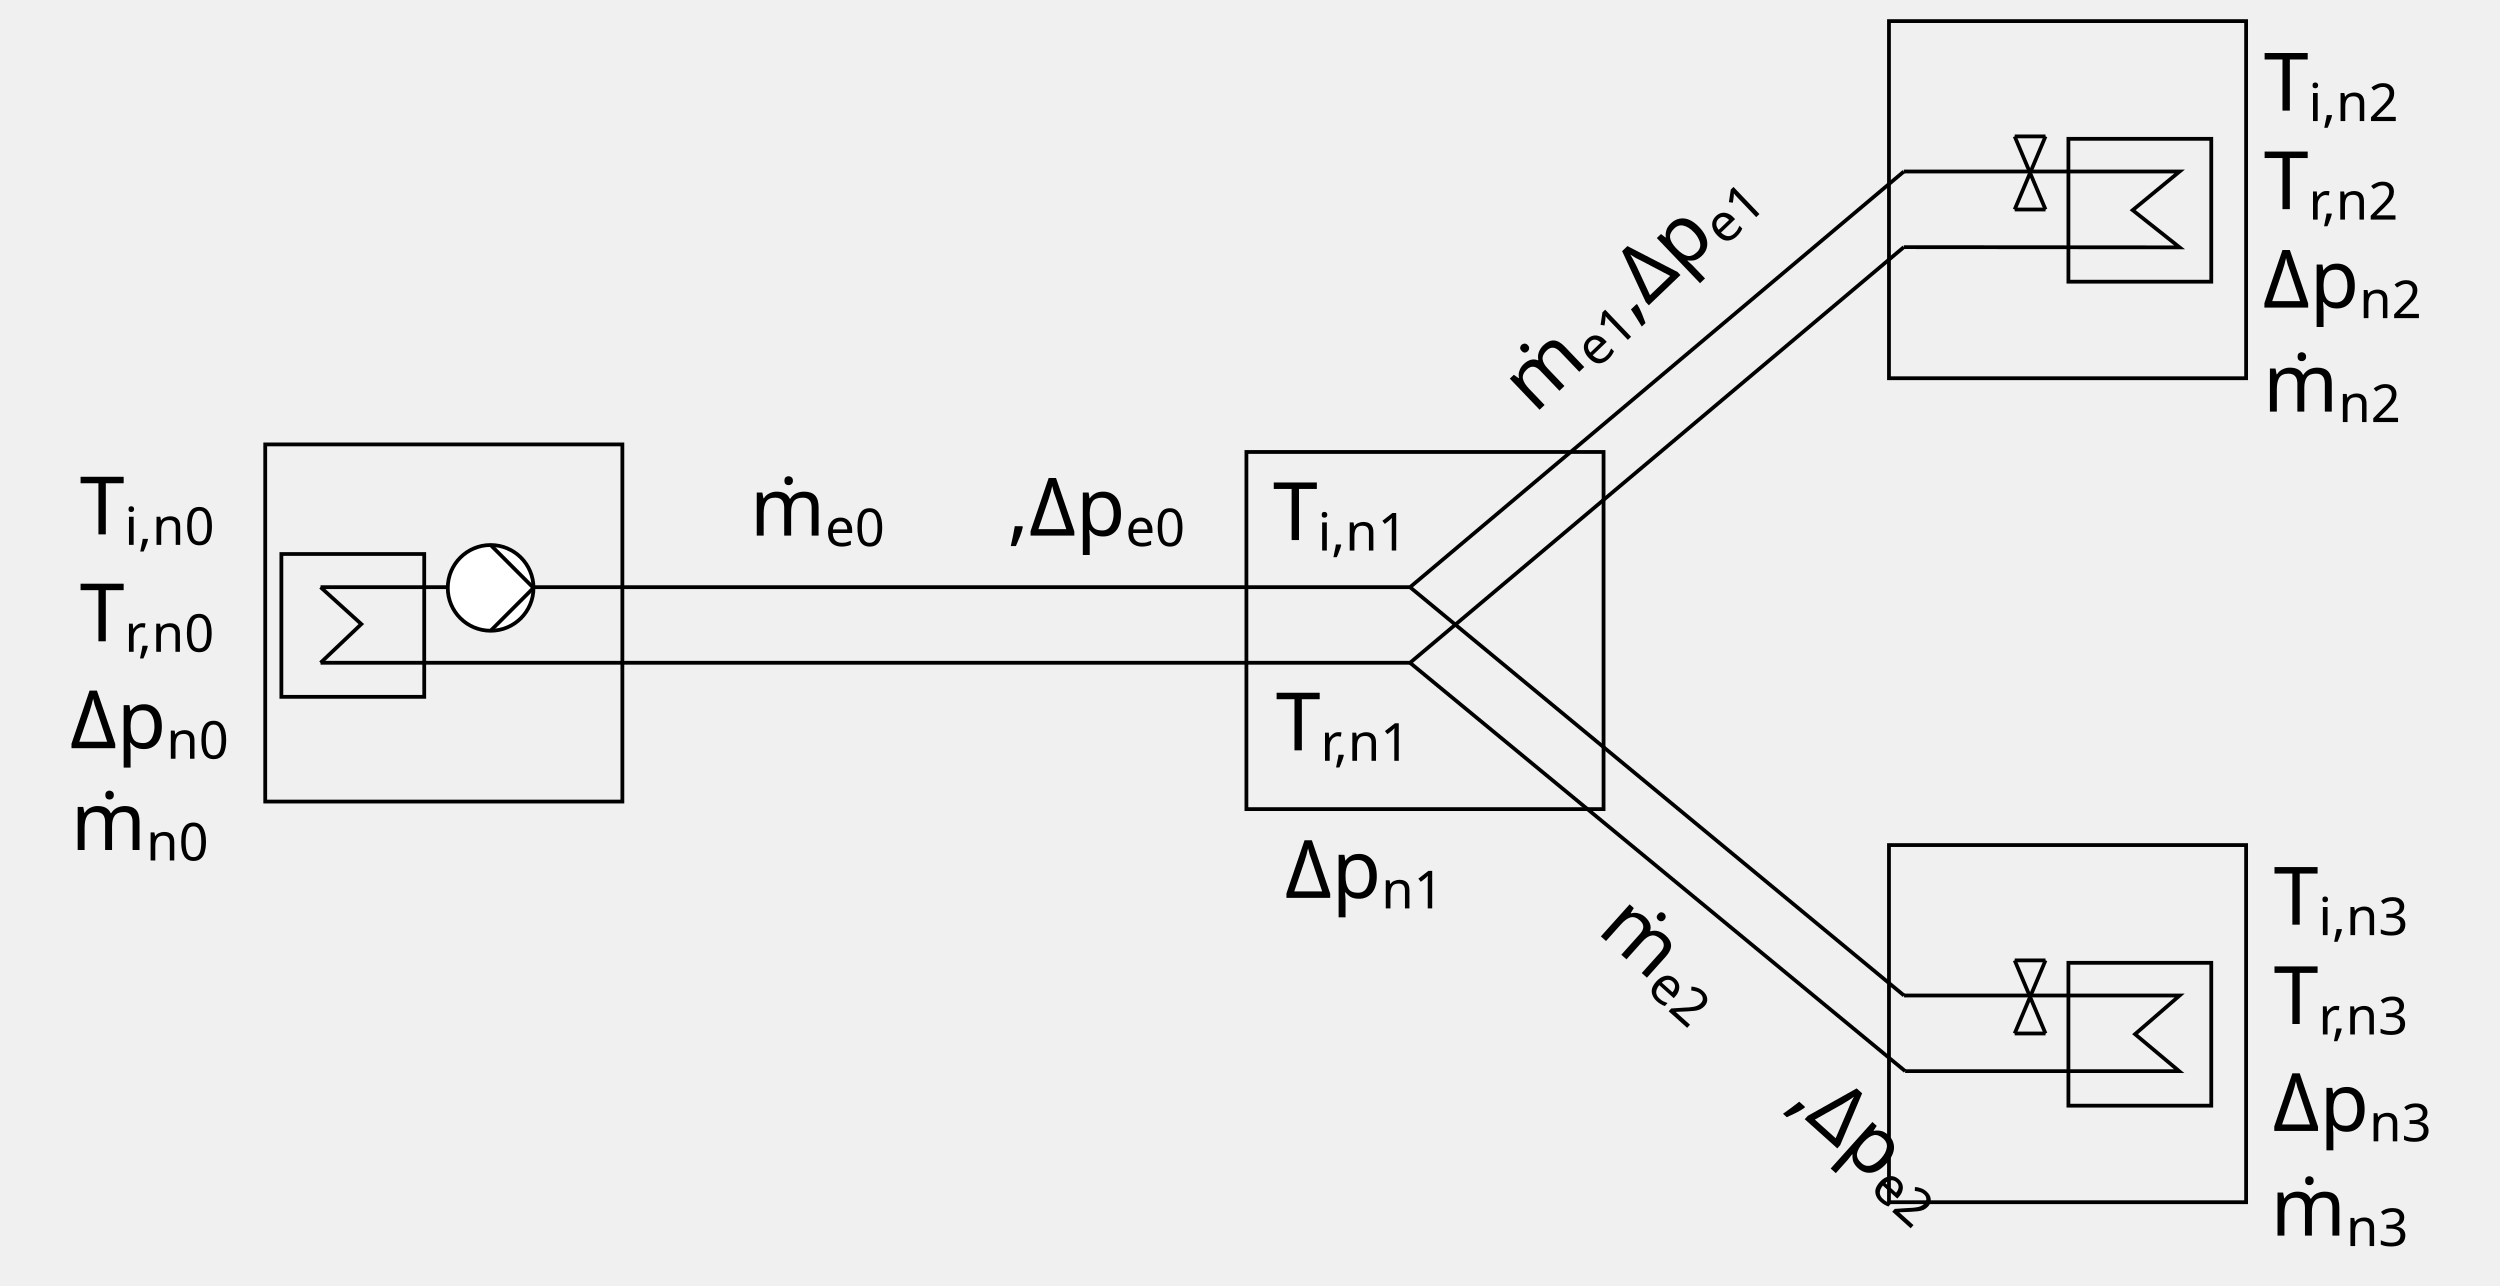
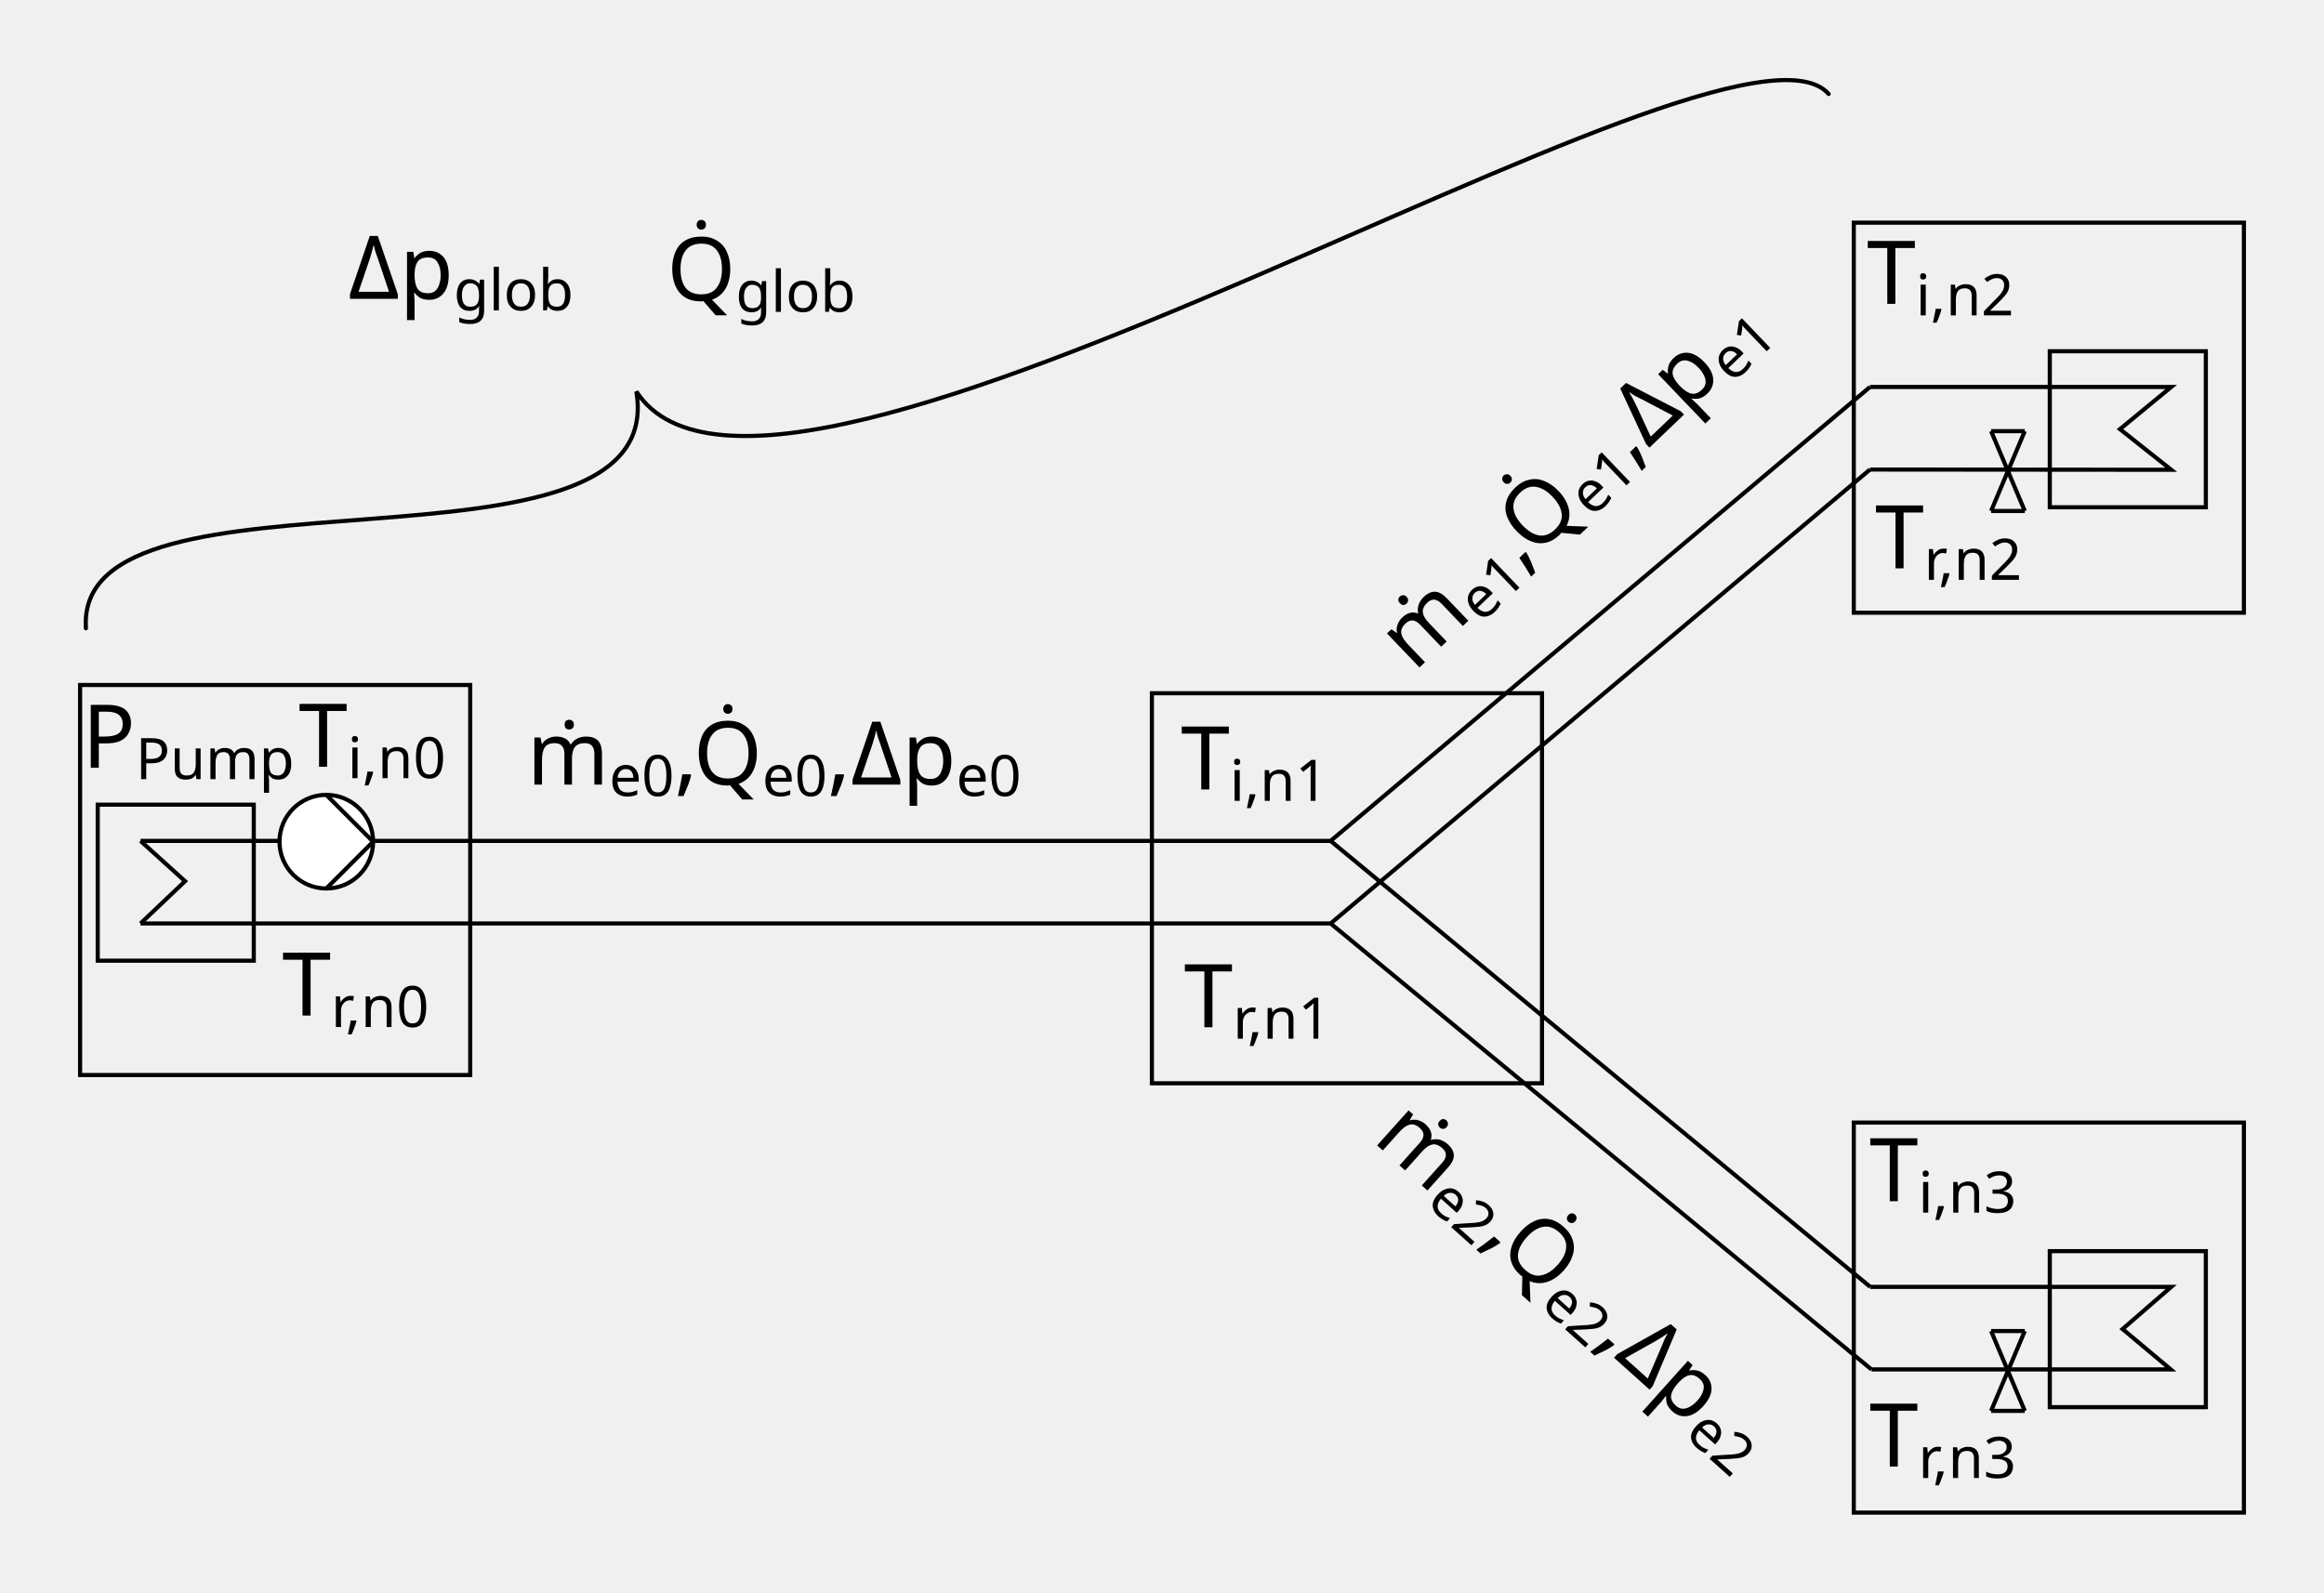
- <svg xmlns="http://www.w3.org/2000/svg" width="175mm" height="90mm" viewBox="0 0 175 90" version="1.1" id="svg4821">
+ <svg xmlns="http://www.w3.org/2000/svg" width="148.927mm" height="102.083mm" viewBox="0 0 148.927 102.083" version="1.1" id="svg4821">
  <defs id="defs4815" />
-   <g id="layer1" transform="translate(0,-207)">
+   <g id="layer1" transform="translate(-13.43344,-194.2042)">
    <path style="fill:none;stroke:#000000;stroke-width:0.265px;stroke-linecap:butt;stroke-linejoin:miter;stroke-opacity:1" d="m 22.439,248.103 h 76.263 m 0,1e-5 34.564,-29.095" id="path4747" />
    <path id="path4766" d="m 98.702,253.394 34.658,28.584" style="fill:none;stroke:#000000;stroke-width:0.265px;stroke-linecap:butt;stroke-linejoin:miter;stroke-opacity:1" />
    <path id="path9390" d="m 22.439,253.394 h 76.263 m 0,1e-5 34.564,-29.095" style="fill:none;stroke:#000000;stroke-width:0.265px;stroke-linecap:butt;stroke-linejoin:miter;stroke-opacity:1" />
    <path style="fill:none;stroke:#000000;stroke-width:0.265px;stroke-linecap:butt;stroke-linejoin:miter;stroke-opacity:1" d="M 98.702,248.103 133.283,276.687" id="path9392" />
    <rect style="opacity:1;fill:none;fill-opacity:1;stroke:#000000;stroke-width:0.265;stroke-miterlimit:4;stroke-dasharray:none;stroke-dashoffset:0;stroke-opacity:1" id="rect9435" width="25" height="25" x="18.566" y="238.109" ry="3.8774688e-06" />
    <rect ry="3.8774688e-06" y="238.638" x="87.249" height="25" width="25" id="rect9437" style="opacity:1;fill:none;fill-opacity:1;stroke:#000000;stroke-width:0.265;stroke-miterlimit:4;stroke-dasharray:none;stroke-dashoffset:0;stroke-opacity:1" />
    <rect style="opacity:1;fill:none;fill-opacity:1;stroke:#000000;stroke-width:0.265;stroke-miterlimit:4;stroke-dasharray:none;stroke-dashoffset:0;stroke-opacity:1" id="rect9439" width="25" height="25" x="132.228" y="208.476" ry="3.8774688e-06" />
    <rect ry="3.8774688e-06" y="266.155" x="132.228" height="25" width="25" id="rect9441" style="opacity:1;fill:none;fill-opacity:1;stroke:#000000;stroke-width:0.265;stroke-miterlimit:4;stroke-dasharray:none;stroke-dashoffset:0;stroke-opacity:1" />
    <path style="fill:none;stroke:#000000;stroke-width:0.265px;stroke-linecap:butt;stroke-linejoin:miter;stroke-opacity:1" d="m 22.439,248.103 2.853,2.583 -2.853,2.709" id="path9443" />
    <path style="fill:none;stroke:#000000;stroke-width:0.265px;stroke-linecap:butt;stroke-linejoin:miter;stroke-opacity:1" d="m 133.266,219.007 h 19.304 l -3.284,2.704 3.284,2.604 -19.304,-0.016" id="path9455" />
    <path id="path9457" d="m 133.283,276.687 h 19.288 l -3.118,2.704 3.087,2.588 h -19.18" style="fill:none;stroke:#000000;stroke-width:0.265px;stroke-linecap:butt;stroke-linejoin:miter;stroke-opacity:1" />
-     <path id="path9461" d="m 143.185,216.548 -2.158,5.117" style="fill:none;stroke:#000000;stroke-width:0.265px;stroke-linecap:butt;stroke-linejoin:miter;stroke-opacity:1" />
-     <path style="fill:none;stroke:#000000;stroke-width:0.265px;stroke-linecap:butt;stroke-linejoin:miter;stroke-opacity:1" d="m 141.028,216.548 2.158,5.117" id="path9467" />
-     <path style="fill:none;stroke:#000000;stroke-width:0.265px;stroke-linecap:butt;stroke-linejoin:miter;stroke-opacity:1" d="m 141.028,216.548 h 2.157" id="path9469" />
-     <path style="fill:none;stroke:#000000;stroke-width:0.265px;stroke-linecap:butt;stroke-linejoin:miter;stroke-opacity:1" d="m 141.028,221.665 h 2.158" id="path9471" />
-     <path style="fill:none;stroke:#000000;stroke-width:0.265px;stroke-linecap:butt;stroke-linejoin:miter;stroke-opacity:1" d="m 143.185,274.227 -2.158,5.117" id="path9473" />
-     <path id="path9475" d="m 141.028,274.227 2.158,5.117" style="fill:none;stroke:#000000;stroke-width:0.265px;stroke-linecap:butt;stroke-linejoin:miter;stroke-opacity:1" />
-     <path id="path9477" d="m 141.028,274.227 h 2.157" style="fill:none;stroke:#000000;stroke-width:0.265px;stroke-linecap:butt;stroke-linejoin:miter;stroke-opacity:1" />
-     <path id="path9479" d="m 141.028,279.344 h 2.158" style="fill:none;stroke:#000000;stroke-width:0.265px;stroke-linecap:butt;stroke-linejoin:miter;stroke-opacity:1" />
+     <path id="path9461" d="m 143.185,221.84 -2.158,5.117" style="fill:none;stroke:#000000;stroke-width:0.265px;stroke-linecap:butt;stroke-linejoin:miter;stroke-opacity:1" />
+     <path style="fill:none;stroke:#000000;stroke-width:0.265px;stroke-linecap:butt;stroke-linejoin:miter;stroke-opacity:1" d="m 141.028,221.84 2.158,5.117" id="path9467" />
+     <path style="fill:none;stroke:#000000;stroke-width:0.265px;stroke-linecap:butt;stroke-linejoin:miter;stroke-opacity:1" d="m 141.028,221.84 h 2.157" id="path9469" />
+     <path style="fill:none;stroke:#000000;stroke-width:0.265px;stroke-linecap:butt;stroke-linejoin:miter;stroke-opacity:1" d="m 141.028,226.957 h 2.158" id="path9471" />
+     <path style="fill:none;stroke:#000000;stroke-width:0.265px;stroke-linecap:butt;stroke-linejoin:miter;stroke-opacity:1" d="m 143.185,279.519 -2.158,5.117" id="path9473" />
+     <path id="path9475" d="m 141.028,279.519 2.158,5.117" style="fill:none;stroke:#000000;stroke-width:0.265px;stroke-linecap:butt;stroke-linejoin:miter;stroke-opacity:1" />
+     <path id="path9477" d="m 141.028,279.519 h 2.157" style="fill:none;stroke:#000000;stroke-width:0.265px;stroke-linecap:butt;stroke-linejoin:miter;stroke-opacity:1" />
+     <path id="path9479" d="m 141.028,284.636 h 2.158" style="fill:none;stroke:#000000;stroke-width:0.265px;stroke-linecap:butt;stroke-linejoin:miter;stroke-opacity:1" />
    <circle style="opacity:1;fill:#ffffff;fill-opacity:1;stroke:#000000;stroke-width:0.265;stroke-miterlimit:4;stroke-dasharray:none;stroke-dashoffset:0;stroke-opacity:1" id="path9483" cx="34.344" cy="248.152" r="3" />
    <path style="fill:none;stroke:#000000;stroke-width:0.265px;stroke-linecap:butt;stroke-linejoin:miter;stroke-opacity:1" d="m 34.344,245.152 3,3 -3,3" id="path9485" />
-     <text xml:space="preserve" style="font-style:normal;font-weight:normal;font-size:10.583px;line-height:1.25;font-family:sans-serif;letter-spacing:0px;word-spacing:0px;fill:#000000;fill-opacity:1;stroke:none;stroke-width:0.265" x="4.893" y="259.374" id="text9489">
-       <tspan id="tspan9487" x="4.893" y="259.374" style="font-size:5.644px;stroke-width:0.265">Δp<tspan style="font-size:65%;baseline-shift:sub" id="tspan4900">n<tspan id="tspan4904">0</tspan>
-         </tspan>
+     <text id="text4795" y="244.496" x="47.195" style="font-style:normal;font-variant:normal;font-weight:normal;font-stretch:normal;font-size:5.644px;line-height:1.25;font-family:'TeX Gyre Schola Math';-inkscape-font-specification:'TeX Gyre Schola Math, Normal';font-variant-ligatures:normal;font-variant-caps:normal;font-variant-numeric:normal;font-feature-settings:normal;text-align:start;letter-spacing:0px;word-spacing:0px;writing-mode:lr-tb;text-anchor:start;fill:#000000;fill-opacity:1;stroke:none;stroke-width:0.265" xml:space="preserve">
+       <tspan style="font-style:normal;font-variant:normal;font-weight:normal;font-stretch:normal;font-size:5.644px;font-family:sans-serif;-inkscape-font-specification:'sans-serif, Normal';font-variant-ligatures:normal;font-variant-caps:normal;font-variant-numeric:normal;font-feature-settings:normal;text-align:start;writing-mode:lr-tb;text-anchor:start;stroke-width:0.265" y="244.496" x="47.195" id="tspan4793">ṁ<tspan style="font-size:65%;baseline-shift:sub" id="tspan4842">e0</tspan>,Q̇<tspan style="font-size:65%;baseline-shift:sub" id="tspan6565">e0</tspan>,Δp<tspan style="font-size:65%;baseline-shift:sub" id="tspan4850">e0</tspan>
      </tspan>
    </text>
-     <text xml:space="preserve" style="font-style:normal;font-weight:normal;font-size:10.583px;line-height:1.25;font-family:sans-serif;letter-spacing:0px;word-spacing:0px;fill:#000000;fill-opacity:1;stroke:none;stroke-width:0.265" x="158.4" y="228.534" id="text9497">
-       <tspan id="tspan9495" x="158.4" y="228.534" style="font-size:5.644px;stroke-width:0.265">Δp<tspan style="font-size:65%;baseline-shift:sub" id="tspan4890">n<tspan id="tspan4892">2</tspan>
-         </tspan>
+     <text xml:space="preserve" style="font-style:normal;font-weight:normal;font-size:10.583px;line-height:1.25;font-family:sans-serif;letter-spacing:0px;word-spacing:0px;fill:#000000;fill-opacity:1;stroke:none;stroke-width:0.265" x="-88.815" y="243.426" id="text4799" transform="rotate(-43.71912)">
+       <tspan id="tspan4797" x="-88.815" y="243.426" style="font-size:5.644px;stroke-width:0.265">ṁ<tspan style="font-size:65%;baseline-shift:sub" id="tspan6573">e1</tspan>,Q̇<tspan style="font-size:65%;baseline-shift:sub" id="tspan6571">e1</tspan>,Δp<tspan style="font-size:65%;baseline-shift:sub" id="tspan6569">e1</tspan>
      </tspan>
    </text>
-     <text id="text9501" y="286.162" x="159.09" style="font-style:normal;font-weight:normal;font-size:10.583px;line-height:1.25;font-family:sans-serif;letter-spacing:0px;word-spacing:0px;fill:#000000;fill-opacity:1;stroke:none;stroke-width:0.265" xml:space="preserve">
-       <tspan style="font-size:5.644px;stroke-width:0.265" y="286.162" x="159.09" id="tspan9499">Δp<tspan style="font-size:65%;baseline-shift:sub" id="tspan4896">n<tspan id="tspan4898">3</tspan>
-         </tspan>
-       </tspan>
-     </text>
-     <text id="text4795" y="244.496" x="52.487" style="font-style:normal;font-variant:normal;font-weight:normal;font-stretch:normal;font-size:5.644px;line-height:1.25;font-family:'TeX Gyre Schola Math';-inkscape-font-specification:'TeX Gyre Schola Math, Normal';font-variant-ligatures:normal;font-variant-caps:normal;font-variant-numeric:normal;font-feature-settings:normal;text-align:start;letter-spacing:0px;word-spacing:0px;writing-mode:lr-tb;text-anchor:start;fill:#000000;fill-opacity:1;stroke:none;stroke-width:0.265" xml:space="preserve">
-       <tspan style="font-style:normal;font-variant:normal;font-weight:normal;font-stretch:normal;font-size:5.644px;font-family:sans-serif;-inkscape-font-specification:'sans-serif, Normal';font-variant-ligatures:normal;font-variant-caps:normal;font-variant-numeric:normal;font-feature-settings:normal;text-align:start;writing-mode:lr-tb;text-anchor:start;stroke-width:0.265" y="244.496" x="52.487" id="tspan4793">ṁ<tspan style="font-size:65%;baseline-shift:sub" id="tspan4842">e<tspan id="tspan4833">0</tspan>
-         </tspan>,Δp<tspan style="font-size:65%;baseline-shift:sub" id="tspan4850">e<tspan id="tspan4839">0</tspan>
-         </tspan>
-       </tspan>
-     </text>
-     <text xml:space="preserve" style="font-style:normal;font-weight:normal;font-size:10.583px;line-height:1.25;font-family:sans-serif;letter-spacing:0px;word-spacing:0px;fill:#000000;fill-opacity:1;stroke:none;stroke-width:0.265" x="-85.481" y="244.82" id="text4799" transform="rotate(-43.71912)">
-       <tspan id="tspan4797" x="-85.481" y="244.82" style="font-size:5.644px;stroke-width:0.265">ṁ<tspan style="font-size:65%;baseline-shift:sub" id="tspan4856">e1</tspan>,Δp<tspan style="font-size:65%;baseline-shift:sub" id="tspan4866">e<tspan id="tspan4870">1</tspan>
-         </tspan>
-       </tspan>
-     </text>
-     <text id="text4803" y="128.116" x="264.896" style="font-style:normal;font-weight:normal;font-size:10.583px;line-height:1.25;font-family:sans-serif;letter-spacing:0px;word-spacing:0px;fill:#000000;fill-opacity:1;stroke:none;stroke-width:0.265" xml:space="preserve" transform="rotate(41.87961)">
-       <tspan style="font-size:5.644px;stroke-width:0.265" y="128.116" x="264.896" id="tspan4801">ṁ<tspan style="font-size:65%;baseline-shift:sub" id="tspan4882">e<tspan id="tspan4884">2</tspan>
-         </tspan>,Δp<tspan style="font-size:65%;baseline-shift:sub" id="tspan4872">e<tspan id="tspan4876">2</tspan>
-         </tspan>
+     <text id="text4803" y="131.374" x="253.879" style="font-style:normal;font-weight:normal;font-size:10.583px;line-height:1.25;font-family:sans-serif;letter-spacing:0px;word-spacing:0px;fill:#000000;fill-opacity:1;stroke:none;stroke-width:0.265" xml:space="preserve" transform="rotate(41.87961)">
+       <tspan style="font-size:5.644px;stroke-width:0.265" y="131.374" x="253.879" id="tspan4801">ṁ<tspan style="font-size:65%;baseline-shift:sub" id="tspan6579">e2</tspan>,Q̇<tspan style="font-size:65%;baseline-shift:sub" id="tspan6577">e2</tspan>,Δp<tspan style="font-size:65%;baseline-shift:sub" id="tspan6575">e2</tspan>
      </tspan>
    </text>
    <rect style="opacity:1;fill:none;fill-opacity:1;stroke:#000000;stroke-width:0.265;stroke-miterlimit:4;stroke-dasharray:none;stroke-dashoffset:0;stroke-opacity:1" id="rect4790" width="10" height="10" x="19.696" y="245.78" ry="3.8774688e-06" />
    <rect style="opacity:1;fill:none;fill-opacity:1;stroke:#000000;stroke-width:0.265;stroke-miterlimit:4;stroke-dasharray:none;stroke-dashoffset:0;stroke-opacity:1" id="rect4790-4" width="10" height="10" x="144.789" y="216.718" ry="3.8774688e-06" />
    <rect ry="3.8774688e-06" y="274.397" x="144.789" height="10" width="10" id="rect4807" style="opacity:1;fill:none;fill-opacity:1;stroke:#000000;stroke-width:0.265;stroke-miterlimit:4;stroke-dasharray:none;stroke-dashoffset:0;stroke-opacity:1" />
    <text xml:space="preserve" style="font-style:normal;font-weight:normal;font-size:10.583px;line-height:1.25;font-family:sans-serif;letter-spacing:0px;word-spacing:0px;fill:#000000;fill-opacity:1;stroke:none;stroke-width:0.265" x="42.179" y="262.157" id="text7552">
      <tspan id="tspan7550" x="42.179" y="271.52" style="stroke-width:0.265" />
    </text>
-     <text xml:space="preserve" style="font-style:normal;font-weight:normal;font-size:5.644px;line-height:1.25;font-family:sans-serif;letter-spacing:0px;word-spacing:0px;fill:#000000;fill-opacity:1;stroke:none;stroke-width:0.265" x="5.579" y="244.408" id="text7580">
-       <tspan id="tspan7578" x="5.579" y="244.408" style="stroke-width:0.265">T<tspan style="font-size:65%;baseline-shift:sub" id="tspan7582">i,n<tspan id="tspan4814">0</tspan>
+     <text xml:space="preserve" style="font-style:normal;font-weight:normal;font-size:5.644px;line-height:1.25;font-family:sans-serif;letter-spacing:0px;word-spacing:0px;fill:#000000;fill-opacity:1;stroke:none;stroke-width:0.265" x="32.566" y="243.35" id="text7580">
+       <tspan id="tspan7578" x="32.566" y="243.35" style="stroke-width:0.265">T<tspan style="font-size:65%;baseline-shift:sub" id="tspan7582">i,n<tspan id="tspan4814">0</tspan>
        </tspan>
      </tspan>
    </text>
-     <text id="text7588" y="251.891" x="5.579" style="font-style:normal;font-weight:normal;font-size:5.644px;line-height:1.25;font-family:sans-serif;letter-spacing:0px;word-spacing:0px;fill:#000000;fill-opacity:1;stroke:none;stroke-width:0.265" xml:space="preserve">
-       <tspan style="stroke-width:0.265" y="251.891" x="5.579" id="tspan7586">T<tspan id="tspan7584" style="font-size:65%;baseline-shift:sub">r,n<tspan id="tspan4816">0</tspan>
+     <text id="text7588" y="259.3" x="31.508" style="font-style:normal;font-weight:normal;font-size:5.644px;line-height:1.25;font-family:sans-serif;letter-spacing:0px;word-spacing:0px;fill:#000000;fill-opacity:1;stroke:none;stroke-width:0.265" xml:space="preserve">
+       <tspan style="stroke-width:0.265" y="259.3" x="31.508" id="tspan7586">T<tspan id="tspan7584" style="font-size:65%;baseline-shift:sub">r,n<tspan id="tspan4816">0</tspan>
        </tspan>
      </tspan>
    </text>
    <text id="text7594" y="244.803" x="89.101" style="font-style:normal;font-weight:normal;font-size:5.644px;line-height:1.25;font-family:sans-serif;letter-spacing:0px;word-spacing:0px;fill:#000000;fill-opacity:1;stroke:none;stroke-width:0.265" xml:space="preserve">
      <tspan style="stroke-width:0.265" y="244.803" x="89.101" id="tspan7592">T<tspan id="tspan7590" style="font-size:65%;baseline-shift:sub">i,n<tspan id="tspan4818">1</tspan>
        </tspan>
      </tspan>
    </text>
-     <text xml:space="preserve" style="font-style:normal;font-weight:normal;font-size:5.644px;line-height:1.25;font-family:sans-serif;letter-spacing:0px;word-spacing:0px;fill:#000000;fill-opacity:1;stroke:none;stroke-width:0.265" x="89.301" y="259.52" id="text7600">
-       <tspan id="tspan7598" x="89.301" y="259.52" style="stroke-width:0.265">T<tspan style="font-size:65%;baseline-shift:sub" id="tspan7596">r,n<tspan id="tspan4820">1</tspan>
+     <text xml:space="preserve" style="font-style:normal;font-weight:normal;font-size:5.644px;line-height:1.25;font-family:sans-serif;letter-spacing:0px;word-spacing:0px;fill:#000000;fill-opacity:1;stroke:none;stroke-width:0.265" x="89.301" y="260.049" id="text7600">
+       <tspan id="tspan7598" x="89.301" y="260.049" style="stroke-width:0.265">T<tspan style="font-size:65%;baseline-shift:sub" id="tspan7596">r,n<tspan id="tspan4820">1</tspan>
        </tspan>
      </tspan>
    </text>
-     <text xml:space="preserve" style="font-style:normal;font-weight:normal;font-size:5.644px;line-height:1.25;font-family:sans-serif;letter-spacing:0px;word-spacing:0px;fill:#000000;fill-opacity:1;stroke:none;stroke-width:0.265" x="158.461" y="214.742" id="text7606">
-       <tspan id="tspan7604" x="158.461" y="214.742" style="stroke-width:0.265">T<tspan style="font-size:65%;baseline-shift:sub" id="tspan7602">i,n<tspan id="tspan4822">2</tspan>
+     <text xml:space="preserve" style="font-style:normal;font-weight:normal;font-size:5.644px;line-height:1.25;font-family:sans-serif;letter-spacing:0px;word-spacing:0px;fill:#000000;fill-opacity:1;stroke:none;stroke-width:0.265" x="133.061" y="213.683" id="text7606">
+       <tspan id="tspan7604" x="133.061" y="213.683" style="stroke-width:0.265">T<tspan style="font-size:65%;baseline-shift:sub" id="tspan7602">i,n<tspan id="tspan4822">2</tspan>
        </tspan>
      </tspan>
    </text>
-     <text id="text7612" y="221.638" x="158.461" style="font-style:normal;font-weight:normal;font-size:5.644px;line-height:1.25;font-family:sans-serif;letter-spacing:0px;word-spacing:0px;fill:#000000;fill-opacity:1;stroke:none;stroke-width:0.265" xml:space="preserve">
-       <tspan style="stroke-width:0.265" y="221.638" x="158.461" id="tspan7610">T<tspan id="tspan7608" style="font-size:65%;baseline-shift:sub">r,n<tspan id="tspan4824">2</tspan>
+     <text id="text7612" y="230.634" x="133.59" style="font-style:normal;font-weight:normal;font-size:5.644px;line-height:1.25;font-family:sans-serif;letter-spacing:0px;word-spacing:0px;fill:#000000;fill-opacity:1;stroke:none;stroke-width:0.265" xml:space="preserve">
+       <tspan style="stroke-width:0.265" y="230.634" x="133.59" id="tspan7610">T<tspan id="tspan7608" style="font-size:65%;baseline-shift:sub">r,n<tspan id="tspan4824">2</tspan>
        </tspan>
      </tspan>
    </text>
-     <text xml:space="preserve" style="font-style:normal;font-weight:normal;font-size:5.644px;line-height:1.25;font-family:sans-serif;letter-spacing:0px;word-spacing:0px;fill:#000000;fill-opacity:1;stroke:none;stroke-width:0.265" x="159.151" y="278.679" id="text7618">
-       <tspan id="tspan7616" x="159.151" y="278.679" style="stroke-width:0.265">T<tspan style="font-size:65%;baseline-shift:sub" id="tspan7614">r,n<tspan id="tspan4828">3</tspan>
+     <text xml:space="preserve" style="font-style:normal;font-weight:normal;font-size:5.644px;line-height:1.25;font-family:sans-serif;letter-spacing:0px;word-spacing:0px;fill:#000000;fill-opacity:1;stroke:none;stroke-width:0.265" x="133.222" y="288.204" id="text7618">
+       <tspan id="tspan7616" x="133.222" y="288.204" style="stroke-width:0.265">T<tspan style="font-size:65%;baseline-shift:sub" id="tspan7614">r,n<tspan id="tspan4828">3</tspan>
        </tspan>
      </tspan>
    </text>
-     <text id="text7624" y="271.725" x="159.151" style="font-style:normal;font-weight:normal;font-size:5.644px;line-height:1.25;font-family:sans-serif;letter-spacing:0px;word-spacing:0px;fill:#000000;fill-opacity:1;stroke:none;stroke-width:0.265" xml:space="preserve">
-       <tspan style="stroke-width:0.265" y="271.725" x="159.151" id="tspan7622">T<tspan id="tspan7620" style="font-size:65%;baseline-shift:sub">i,n<tspan id="tspan4826">3</tspan>
+     <text id="text7624" y="271.196" x="133.222" style="font-style:normal;font-weight:normal;font-size:5.644px;line-height:1.25;font-family:sans-serif;letter-spacing:0px;word-spacing:0px;fill:#000000;fill-opacity:1;stroke:none;stroke-width:0.265" xml:space="preserve">
+       <tspan style="stroke-width:0.265" y="271.196" x="133.222" id="tspan7622">T<tspan id="tspan7620" style="font-size:65%;baseline-shift:sub">i,n<tspan id="tspan4826">3</tspan>
        </tspan>
      </tspan>
    </text>
-     <text id="text4847" y="269.851" x="89.94" style="font-style:normal;font-weight:normal;font-size:10.583px;line-height:1.25;font-family:sans-serif;letter-spacing:0px;word-spacing:0px;fill:#000000;fill-opacity:1;stroke:none;stroke-width:0.265" xml:space="preserve">
-       <tspan style="font-size:5.644px;stroke-width:0.265" y="269.851" x="89.94" id="tspan4845">Δp<tspan id="tspan4843" style="font-size:65%;baseline-shift:sub">n<tspan id="tspan4849">1</tspan>
-         </tspan>
+     <text xml:space="preserve" style="font-style:normal;font-variant:normal;font-weight:normal;font-stretch:normal;font-size:5.644px;line-height:1.25;font-family:'TeX Gyre Schola Math';-inkscape-font-specification:'TeX Gyre Schola Math, Normal';font-variant-ligatures:normal;font-variant-caps:normal;font-variant-numeric:normal;font-feature-settings:normal;text-align:start;letter-spacing:0px;word-spacing:0px;writing-mode:lr-tb;text-anchor:start;fill:#000000;fill-opacity:1;stroke:none;stroke-width:0.265" x="18.704" y="243.411" id="text4848">
+       <tspan id="tspan4846" x="18.704" y="243.411" style="font-style:normal;font-variant:normal;font-weight:normal;font-stretch:normal;font-size:5.644px;font-family:sans-serif;-inkscape-font-specification:'sans-serif, Normal';font-variant-ligatures:normal;font-variant-caps:normal;font-variant-numeric:normal;font-feature-settings:normal;text-align:start;writing-mode:lr-tb;text-anchor:start;stroke-width:0.265">P<tspan style="font-size:65%;baseline-shift:sub" id="tspan931">Pump</tspan>
      </tspan>
    </text>
-     <text xml:space="preserve" style="font-style:normal;font-variant:normal;font-weight:normal;font-stretch:normal;font-size:5.644px;line-height:1.25;font-family:'TeX Gyre Schola Math';-inkscape-font-specification:'TeX Gyre Schola Math, Normal';font-variant-ligatures:normal;font-variant-caps:normal;font-variant-numeric:normal;font-feature-settings:normal;text-align:start;letter-spacing:0px;word-spacing:0px;writing-mode:lr-tb;text-anchor:start;fill:#000000;fill-opacity:1;stroke:none;stroke-width:0.265" x="4.954" y="266.501" id="text4848">
-       <tspan id="tspan4846" x="4.954" y="266.501" style="font-style:normal;font-variant:normal;font-weight:normal;font-stretch:normal;font-size:5.644px;font-family:sans-serif;-inkscape-font-specification:'sans-serif, Normal';font-variant-ligatures:normal;font-variant-caps:normal;font-variant-numeric:normal;font-feature-settings:normal;text-align:start;writing-mode:lr-tb;text-anchor:start;stroke-width:0.265">ṁ<tspan style="font-size:65%;baseline-shift:sub" id="tspan4851">n<tspan id="tspan4855">0</tspan>
-         </tspan>
-       </tspan>
-     </text>
-     <text id="text4863" y="235.81" x="158.412" style="font-style:normal;font-variant:normal;font-weight:normal;font-stretch:normal;font-size:5.644px;line-height:1.25;font-family:'TeX Gyre Schola Math';-inkscape-font-specification:'TeX Gyre Schola Math, Normal';font-variant-ligatures:normal;font-variant-caps:normal;font-variant-numeric:normal;font-feature-settings:normal;text-align:start;letter-spacing:0px;word-spacing:0px;writing-mode:lr-tb;text-anchor:start;fill:#000000;fill-opacity:1;stroke:none;stroke-width:0.265" xml:space="preserve">
-       <tspan style="font-style:normal;font-variant:normal;font-weight:normal;font-stretch:normal;font-size:5.644px;font-family:sans-serif;-inkscape-font-specification:'sans-serif, Normal';font-variant-ligatures:normal;font-variant-caps:normal;font-variant-numeric:normal;font-feature-settings:normal;text-align:start;writing-mode:lr-tb;text-anchor:start;stroke-width:0.265" y="235.81" x="158.412" id="tspan4861">ṁ<tspan id="tspan4859" style="font-size:65%;baseline-shift:sub">n<tspan id="tspan4857">2</tspan>
-         </tspan>
-       </tspan>
-     </text>
-     <text xml:space="preserve" style="font-style:normal;font-variant:normal;font-weight:normal;font-stretch:normal;font-size:5.644px;line-height:1.25;font-family:'TeX Gyre Schola Math';-inkscape-font-specification:'TeX Gyre Schola Math, Normal';font-variant-ligatures:normal;font-variant-caps:normal;font-variant-numeric:normal;font-feature-settings:normal;text-align:start;letter-spacing:0px;word-spacing:0px;writing-mode:lr-tb;text-anchor:start;fill:#000000;fill-opacity:1;stroke:none;stroke-width:0.265" x="158.941" y="293.489" id="text4871">
-       <tspan id="tspan4869" x="158.941" y="293.489" style="font-style:normal;font-variant:normal;font-weight:normal;font-stretch:normal;font-size:5.644px;font-family:sans-serif;-inkscape-font-specification:'sans-serif, Normal';font-variant-ligatures:normal;font-variant-caps:normal;font-variant-numeric:normal;font-feature-settings:normal;text-align:start;writing-mode:lr-tb;text-anchor:start;stroke-width:0.265">ṁ<tspan style="font-size:65%;baseline-shift:sub" id="tspan4867">n<tspan id="tspan4865">3</tspan>
-         </tspan>
-       </tspan>
-     </text>
-     <flowRoot xml:space="preserve" id="flowRoot4873" style="fill:black;fill-opacity:1;stroke:none;font-family:sans-serif;font-style:normal;font-weight:normal;font-size:21.333px;line-height:1.25;letter-spacing:0px;word-spacing:0px">
+     <flowRoot xml:space="preserve" id="flowRoot4873" style="font-style:normal;font-weight:normal;font-size:21.333px;line-height:1.25;font-family:sans-serif;letter-spacing:0px;word-spacing:0px;fill:#000000;fill-opacity:1;stroke:none">
      <flowRegion id="flowRegion4875">
        <rect id="rect4877" width="896.243" height="617.761" x="-67.659" y="-85.411" />
      </flowRegion>
      <flowPara id="flowPara4879" />
    </flowRoot>
+     <text xml:space="preserve" style="font-style:normal;font-variant:normal;font-weight:normal;font-stretch:normal;font-size:5.644px;line-height:1.25;font-family:'TeX Gyre Schola Math';-inkscape-font-specification:'TeX Gyre Schola Math, Normal';font-variant-ligatures:normal;font-variant-caps:normal;font-variant-numeric:normal;font-feature-settings:normal;text-align:start;letter-spacing:0px;word-spacing:0px;writing-mode:lr-tb;text-anchor:start;fill:#000000;fill-opacity:1;stroke:none;stroke-width:0.265" x="35.753" y="213.363" id="text929">
+       <tspan id="tspan927" x="35.753" y="213.363" style="font-style:normal;font-variant:normal;font-weight:normal;font-stretch:normal;font-size:5.644px;font-family:sans-serif;-inkscape-font-specification:'sans-serif, Normal';font-variant-ligatures:normal;font-variant-caps:normal;font-variant-numeric:normal;font-feature-settings:normal;text-align:start;writing-mode:lr-tb;text-anchor:start;stroke-width:0.265">Δp<tspan id="tspan925" style="font-size:65%;baseline-shift:sub">glob</tspan>
+       </tspan>
+     </text>
+     <text xml:space="preserve" style="font-style:normal;font-variant:normal;font-weight:normal;font-stretch:normal;font-size:5.644px;line-height:1.25;font-family:'ROBOTO LIGHT';-inkscape-font-specification:'ROBOTO LIGHT, ';letter-spacing:0px;word-spacing:0px;fill:#000000;fill-opacity:1;stroke:none;stroke-width:0.265" x="159.039" y="172.727" id="text4873">
+       <tspan x="159.039" y="177.666" style="stroke-width:0.265" id="tspan4875" />
+     </text>
+     <text xml:space="preserve" style="font-style:normal;font-variant:normal;font-weight:normal;font-stretch:normal;font-size:5.644px;line-height:1.25;font-family:'ROBOTO LIGHT';-inkscape-font-specification:'ROBOTO LIGHT, ';letter-spacing:0px;word-spacing:0px;fill:#000000;fill-opacity:1;stroke:none;stroke-width:0.265" x="102.739" y="215.016" id="text4881">
+       <tspan x="102.739" y="219.955" style="font-style:normal;font-variant:normal;font-weight:normal;font-stretch:normal;font-family:'ROBOTO LIGHT';-inkscape-font-specification:'ROBOTO LIGHT, ';baseline-shift:baseline;stroke-width:0.265" id="tspan4883" />
+     </text>
+     <flowRoot xml:space="preserve" id="flowRoot6509" style="font-style:normal;font-variant:normal;font-weight:normal;font-stretch:normal;font-size:21.333px;line-height:1.25;font-family:'ROBOTO LIGHT';-inkscape-font-specification:'ROBOTO LIGHT, ';letter-spacing:0px;word-spacing:0px;fill:#000000;fill-opacity:1;stroke:none" transform="matrix(0.2645833,0,0,0.2645833,0,207)">
+       <flowRegion id="flowRegion6511">
+         <rect id="rect6513" width="100.018" height="45.106" x="180.425" y="-102.081" />
+       </flowRegion>
+       <flowPara id="flowPara6515" />
+     </flowRoot>
+     <text xml:space="preserve" style="font-style:normal;font-variant:normal;font-weight:normal;font-stretch:normal;font-size:5.644px;line-height:1.25;font-family:'ROBOTO LIGHT';-inkscape-font-specification:'ROBOTO LIGHT, ';letter-spacing:0px;word-spacing:0px;fill:#000000;fill-opacity:1;stroke:none;stroke-width:0.265" x="56.169" y="213.459" id="text6519">
+       <tspan id="tspan6517" x="56.169" y="213.459" style="font-style:normal;font-variant:normal;font-weight:normal;font-stretch:normal;font-family:sans-serif;-inkscape-font-specification:sans-serif;stroke-width:0.265">Q̇<tspan style="font-size:65%;baseline-shift:sub" id="tspan6567">glob</tspan>
+       </tspan>
+     </text>
+     <text xml:space="preserve" style="font-style:normal;font-variant:normal;font-weight:normal;font-stretch:normal;font-size:5.644px;line-height:1.25;font-family:'ROBOTO LIGHT';-inkscape-font-specification:'ROBOTO LIGHT, ';letter-spacing:0px;word-spacing:0px;fill:#000000;fill-opacity:1;stroke:none;stroke-width:0.265" x="63.564" y="243.036" id="text6563">
+       <tspan id="tspan6561" x="63.564" y="247.975" style="stroke-width:0.265" />
+     </text>
+     <path style="fill:none;stroke:#000000;stroke-width:0.265;stroke-linecap:round;stroke-linejoin:miter;stroke-miterlimit:4;stroke-dasharray:none;stroke-opacity:1" d="m 18.939,234.474 c -0.778,-11.545 37.478,-2.076 35.273,-15.177 8.821,13.621 70.05,-26.333 76.406,-19.069" id="path6581" />
  </g>
</svg>
